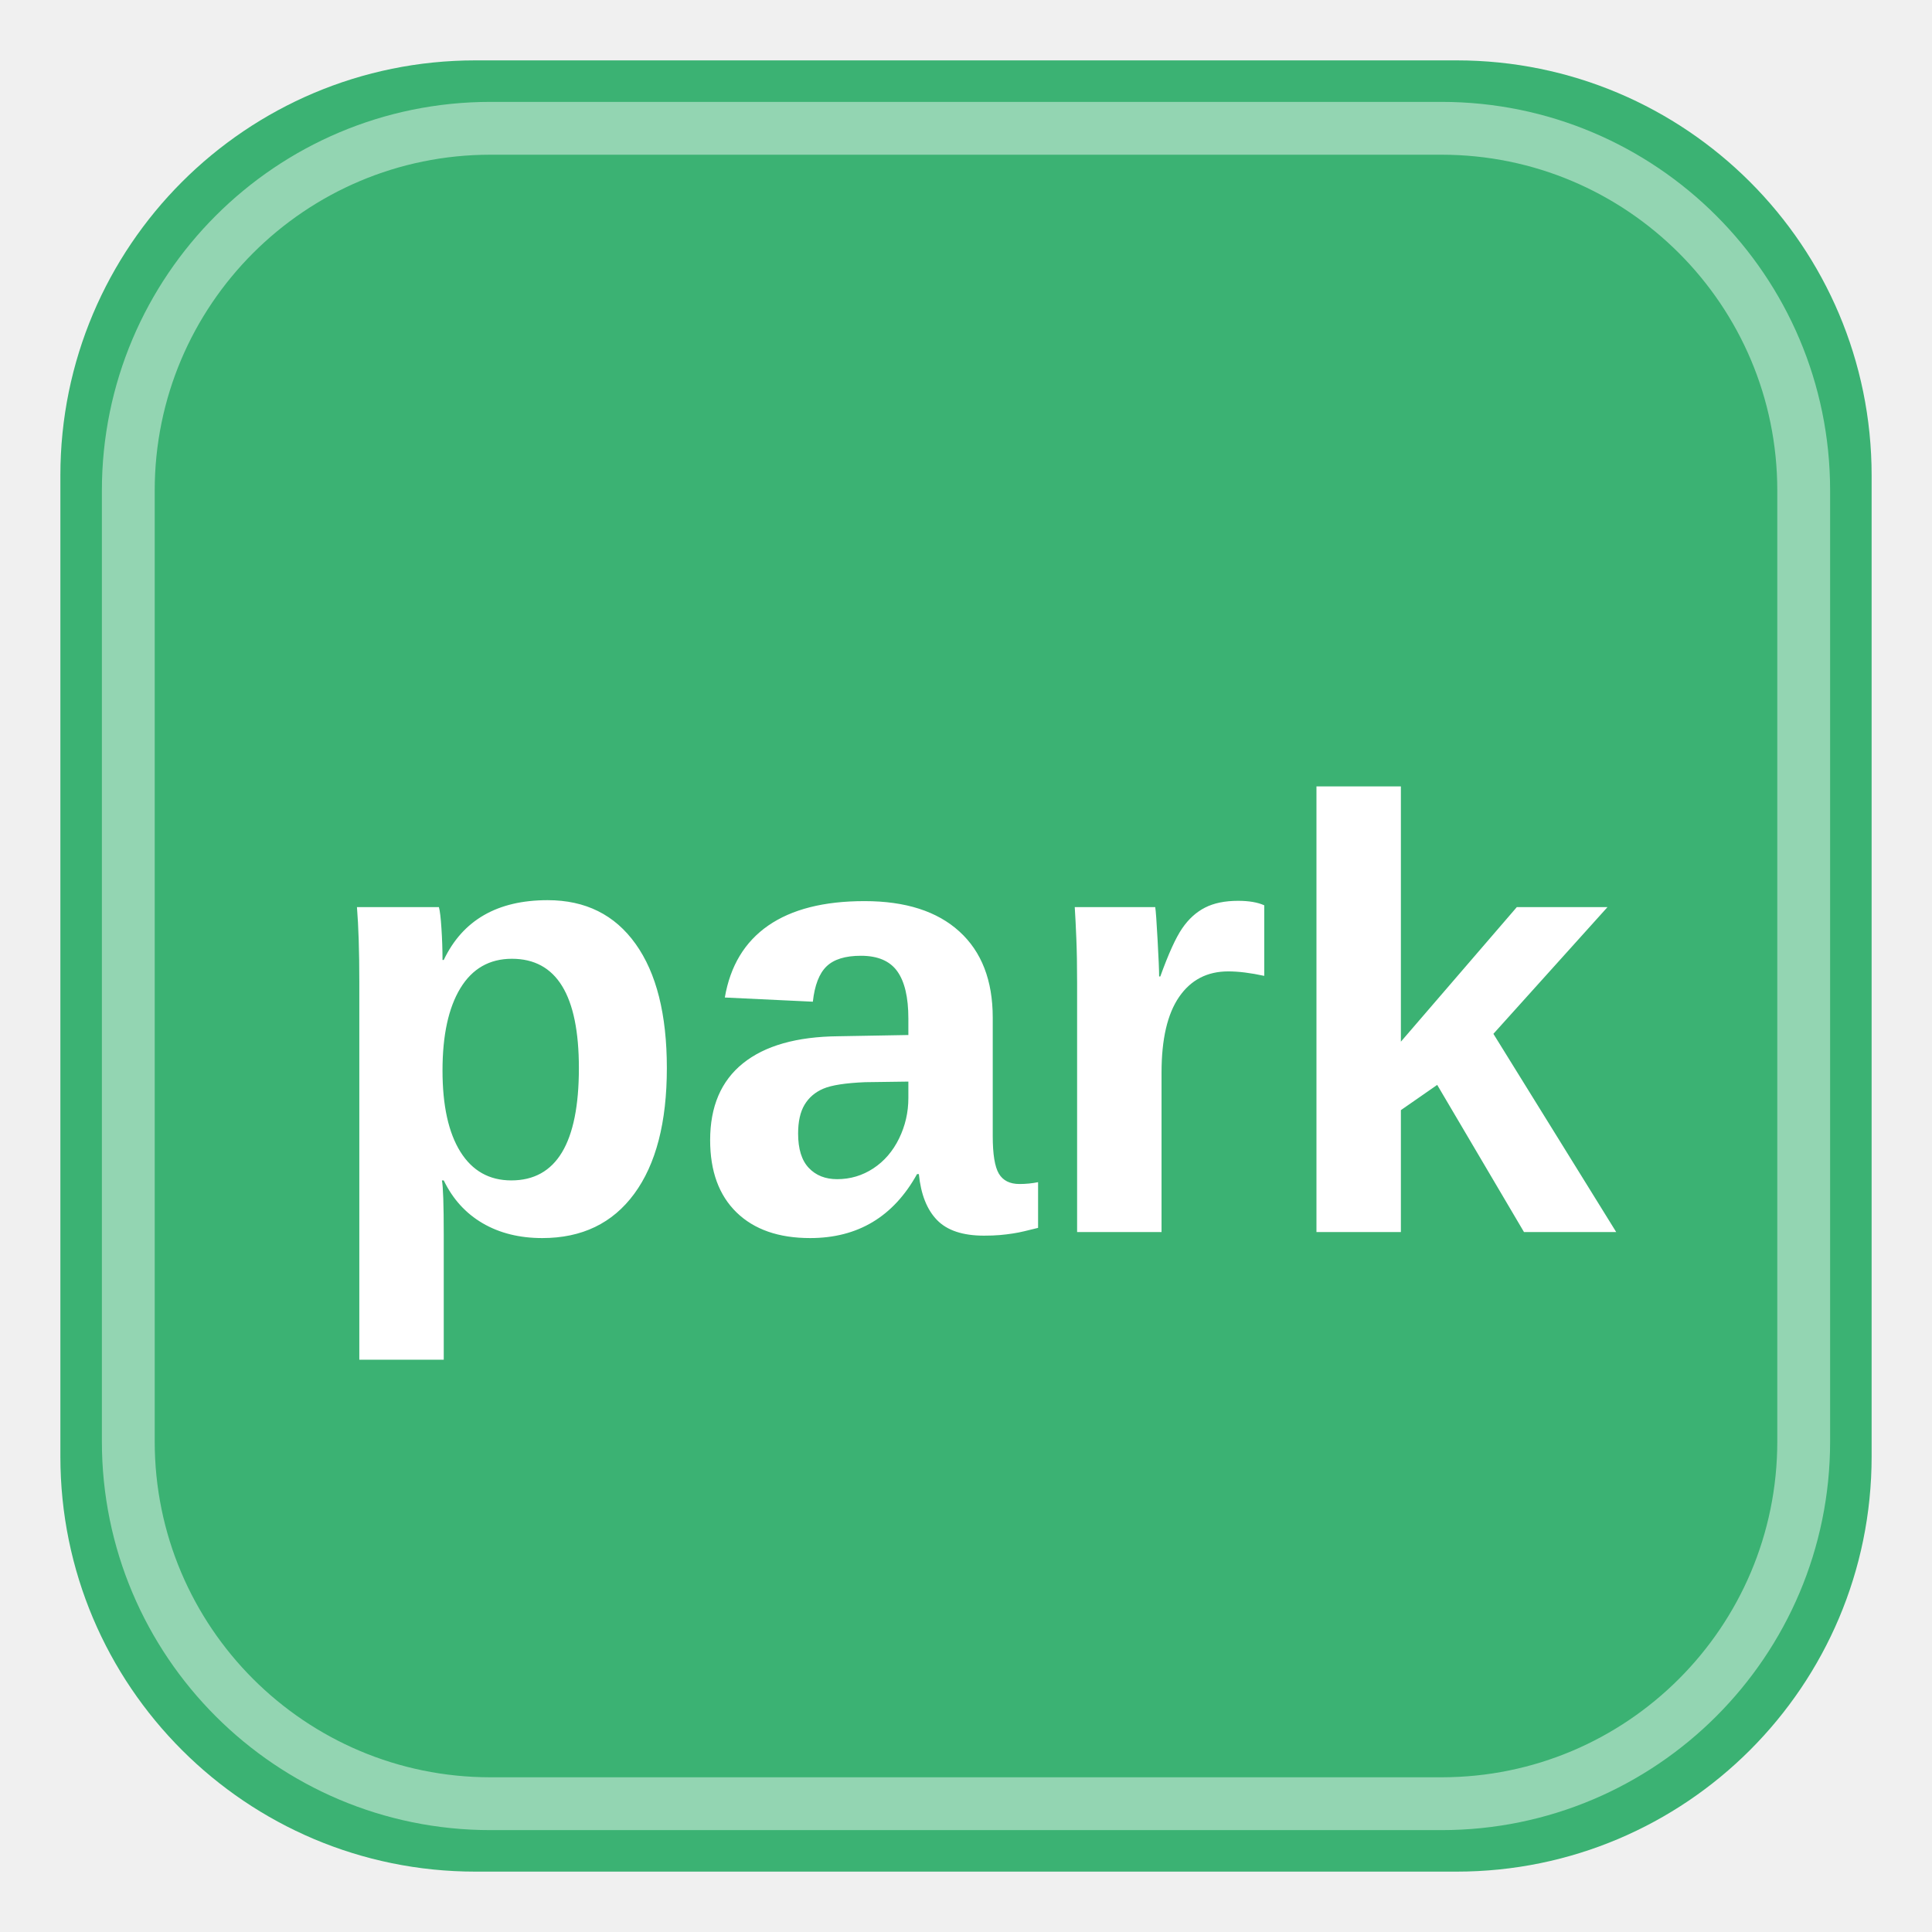
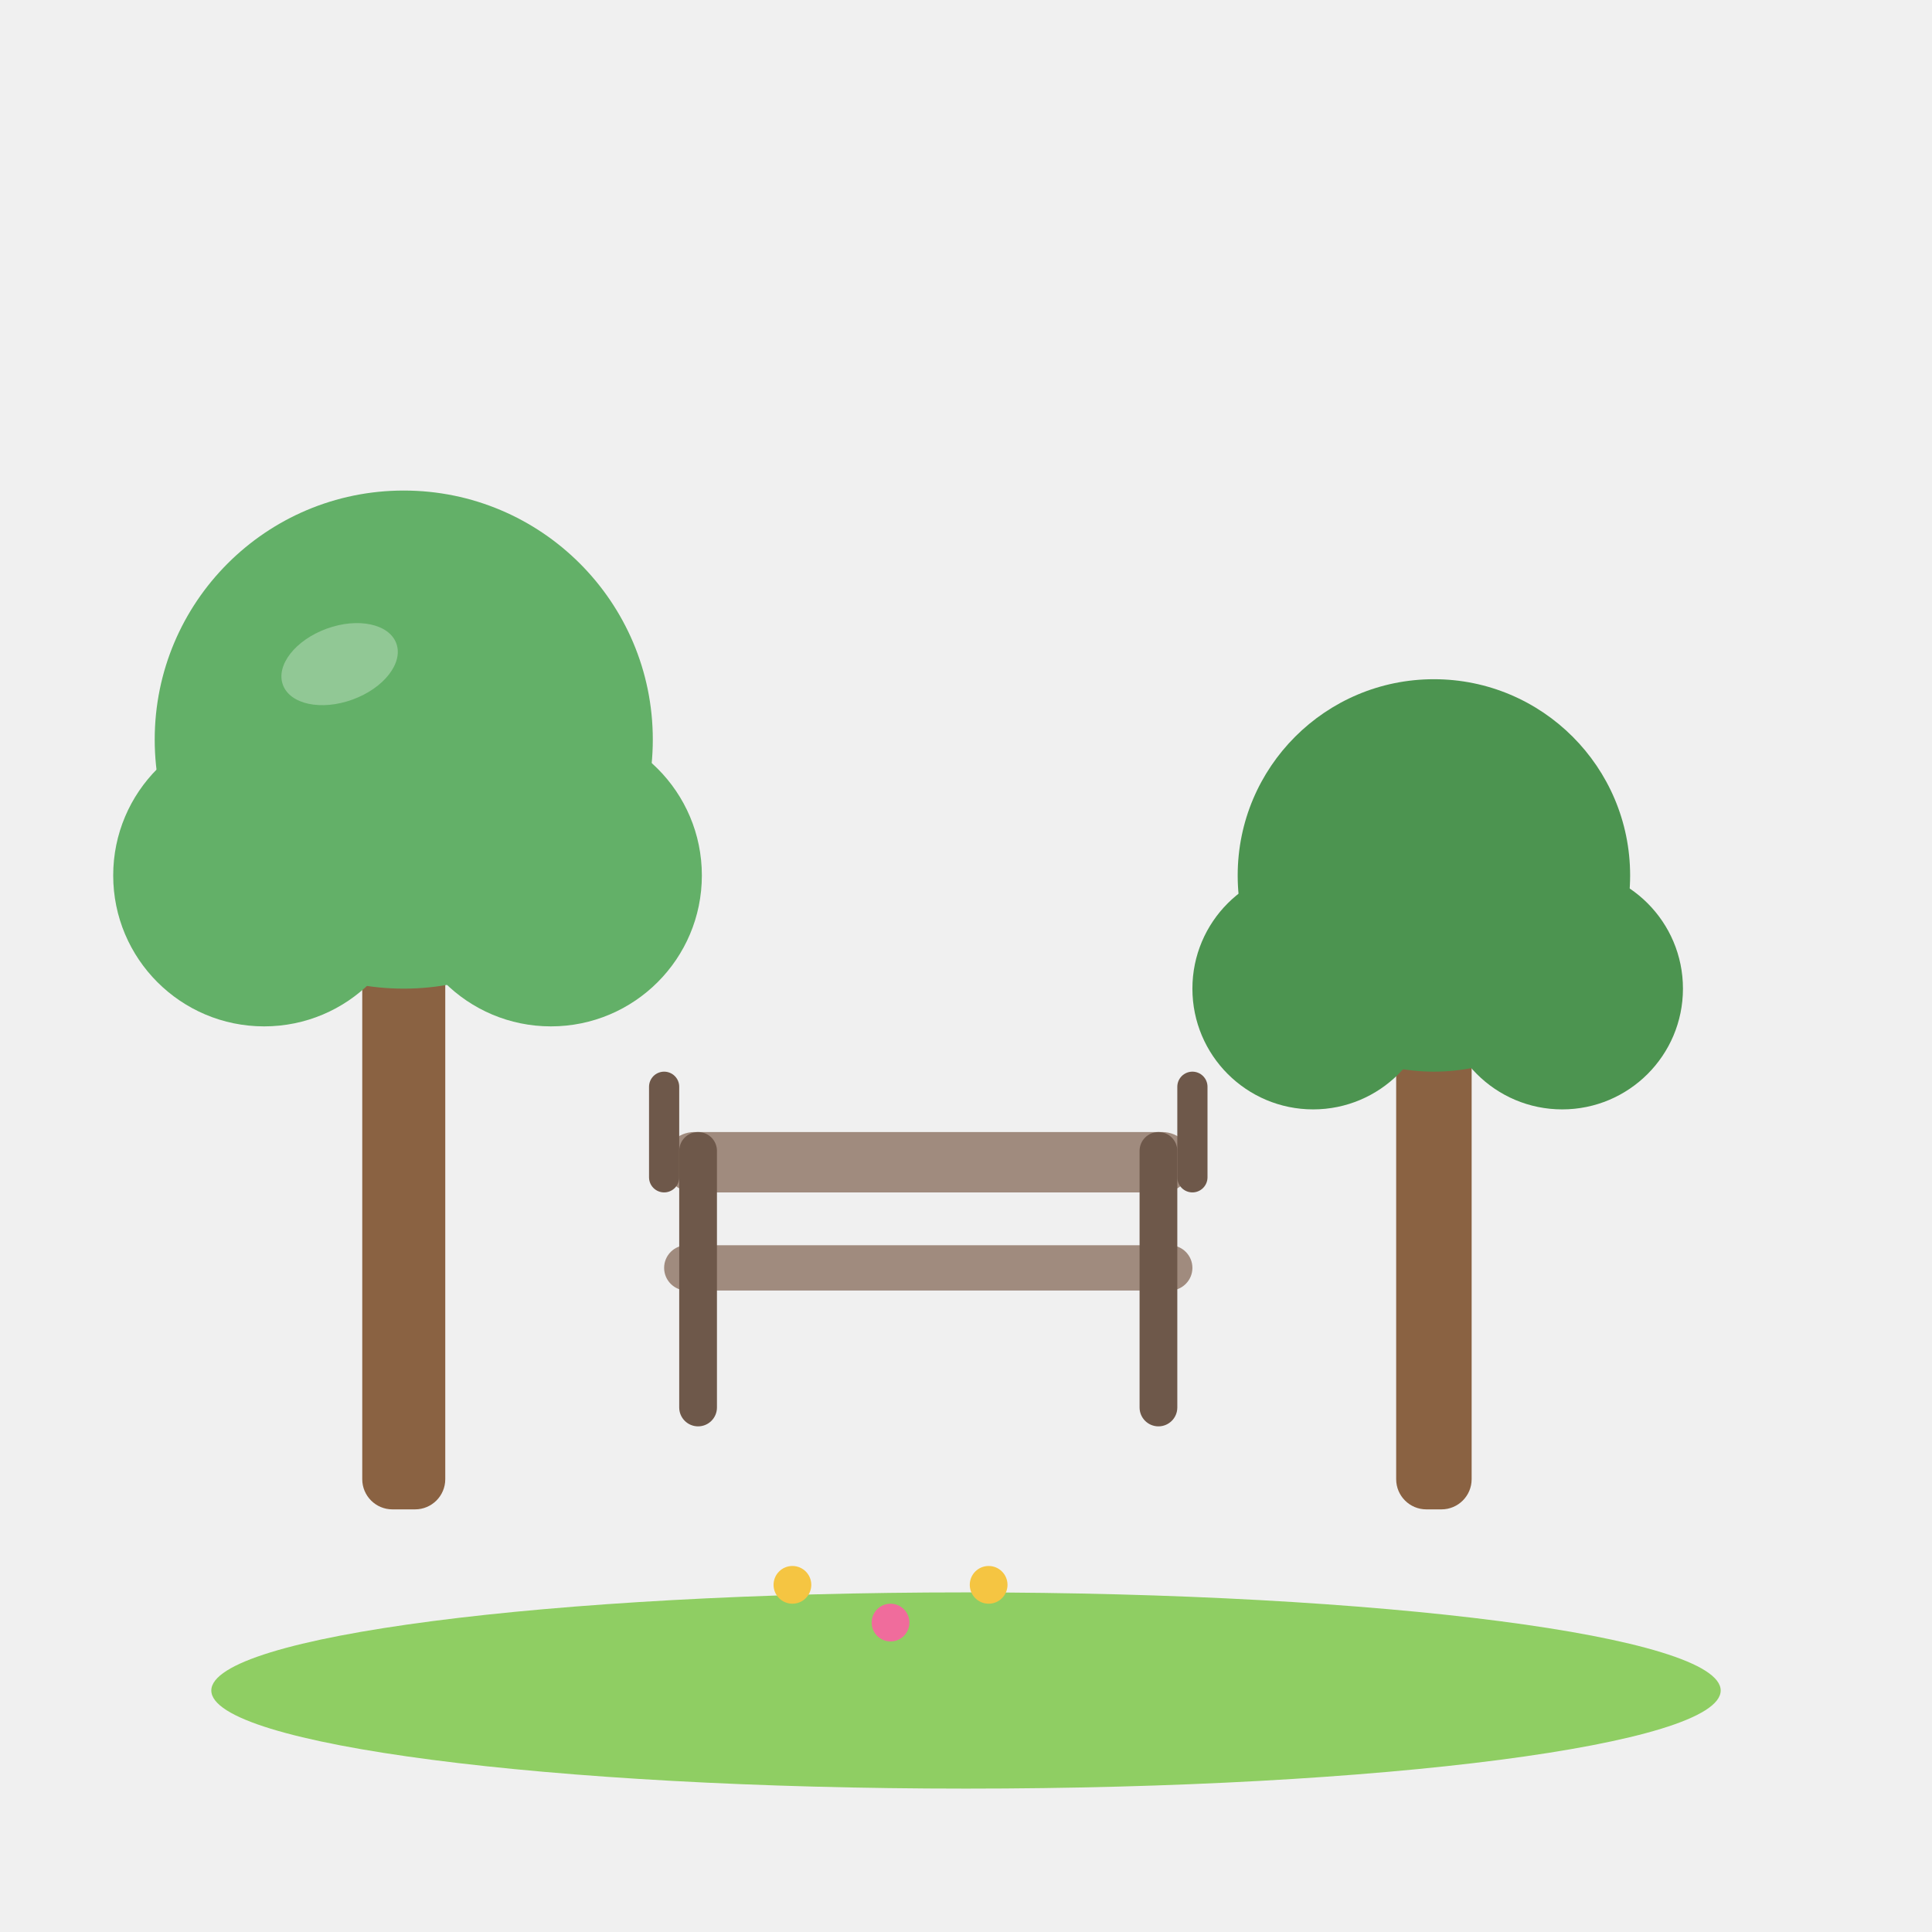
<svg xmlns="http://www.w3.org/2000/svg" width="512" height="512" viewBox="0 0 512 512">
-   <rect x="16" y="16" width="480" height="480" rx="110" fill="#3BB273" />
-   <rect x="34" y="34" width="444" height="444" rx="96" fill="none" stroke="rgba(255,255,255,0.45)" stroke-width="14" />
-   <text x="256" y="270" font-family="Arial, Helvetica, sans-serif" font-weight="bold" font-size="163" fill="#FFFFFF" text-anchor="middle" dominant-baseline="central">park</text>
+   <ellipse cx="256" cy="448" rx="200" ry="26" fill="#8FCE63" />
+   <rect x="96" y="240" width="22" height="160" rx="8" fill="#8A6242" />
+   <circle cx="107" cy="196" r="66" fill="#63B068" />
+   <circle cx="70" cy="232" r="40" fill="#63B068" />
+   <circle cx="146" cy="232" r="40" fill="#63B068" />
+   <rect x="370" y="268" width="20" height="132" rx="8" fill="#8A6242" />
+   <circle cx="380" cy="232" r="52" fill="#4C9450" />
+   <circle cx="348" cy="262" r="32" fill="#4C9450" />
+   <circle cx="414" cy="262" r="32" fill="#4C9450" />
+   <rect x="176" y="300" width="140" height="16" rx="8" fill="#A08B7E" />
+   <rect x="176" y="330" width="140" height="12" rx="6" fill="#A08B7E" />
+   <rect x="180" y="300" width="10" height="78" rx="5" fill="#6E584A" />
+   <rect x="302" y="300" width="10" height="78" rx="5" fill="#6E584A" />
+   <path d="M176 312 L176 288" stroke="#6E584A" stroke-width="8" fill="none" stroke-linecap="round" stroke-linejoin="round" opacity="1" />
+   <path d="M316 312 L316 288" stroke="#6E584A" stroke-width="8" fill="none" stroke-linecap="round" stroke-linejoin="round" opacity="1" />
+   <circle cx="210" cy="420" r="5" fill="#F5C542" />
+   <circle cx="236" cy="430" r="5" fill="#F06C9C" />
+   <circle cx="262" cy="420" r="5" fill="#F5C542" />
+   <ellipse cx="90" cy="176" rx="16" ry="10" fill="#FFFFFF" opacity="0.3" transform="rotate(-20 90 176)" />
</svg>
